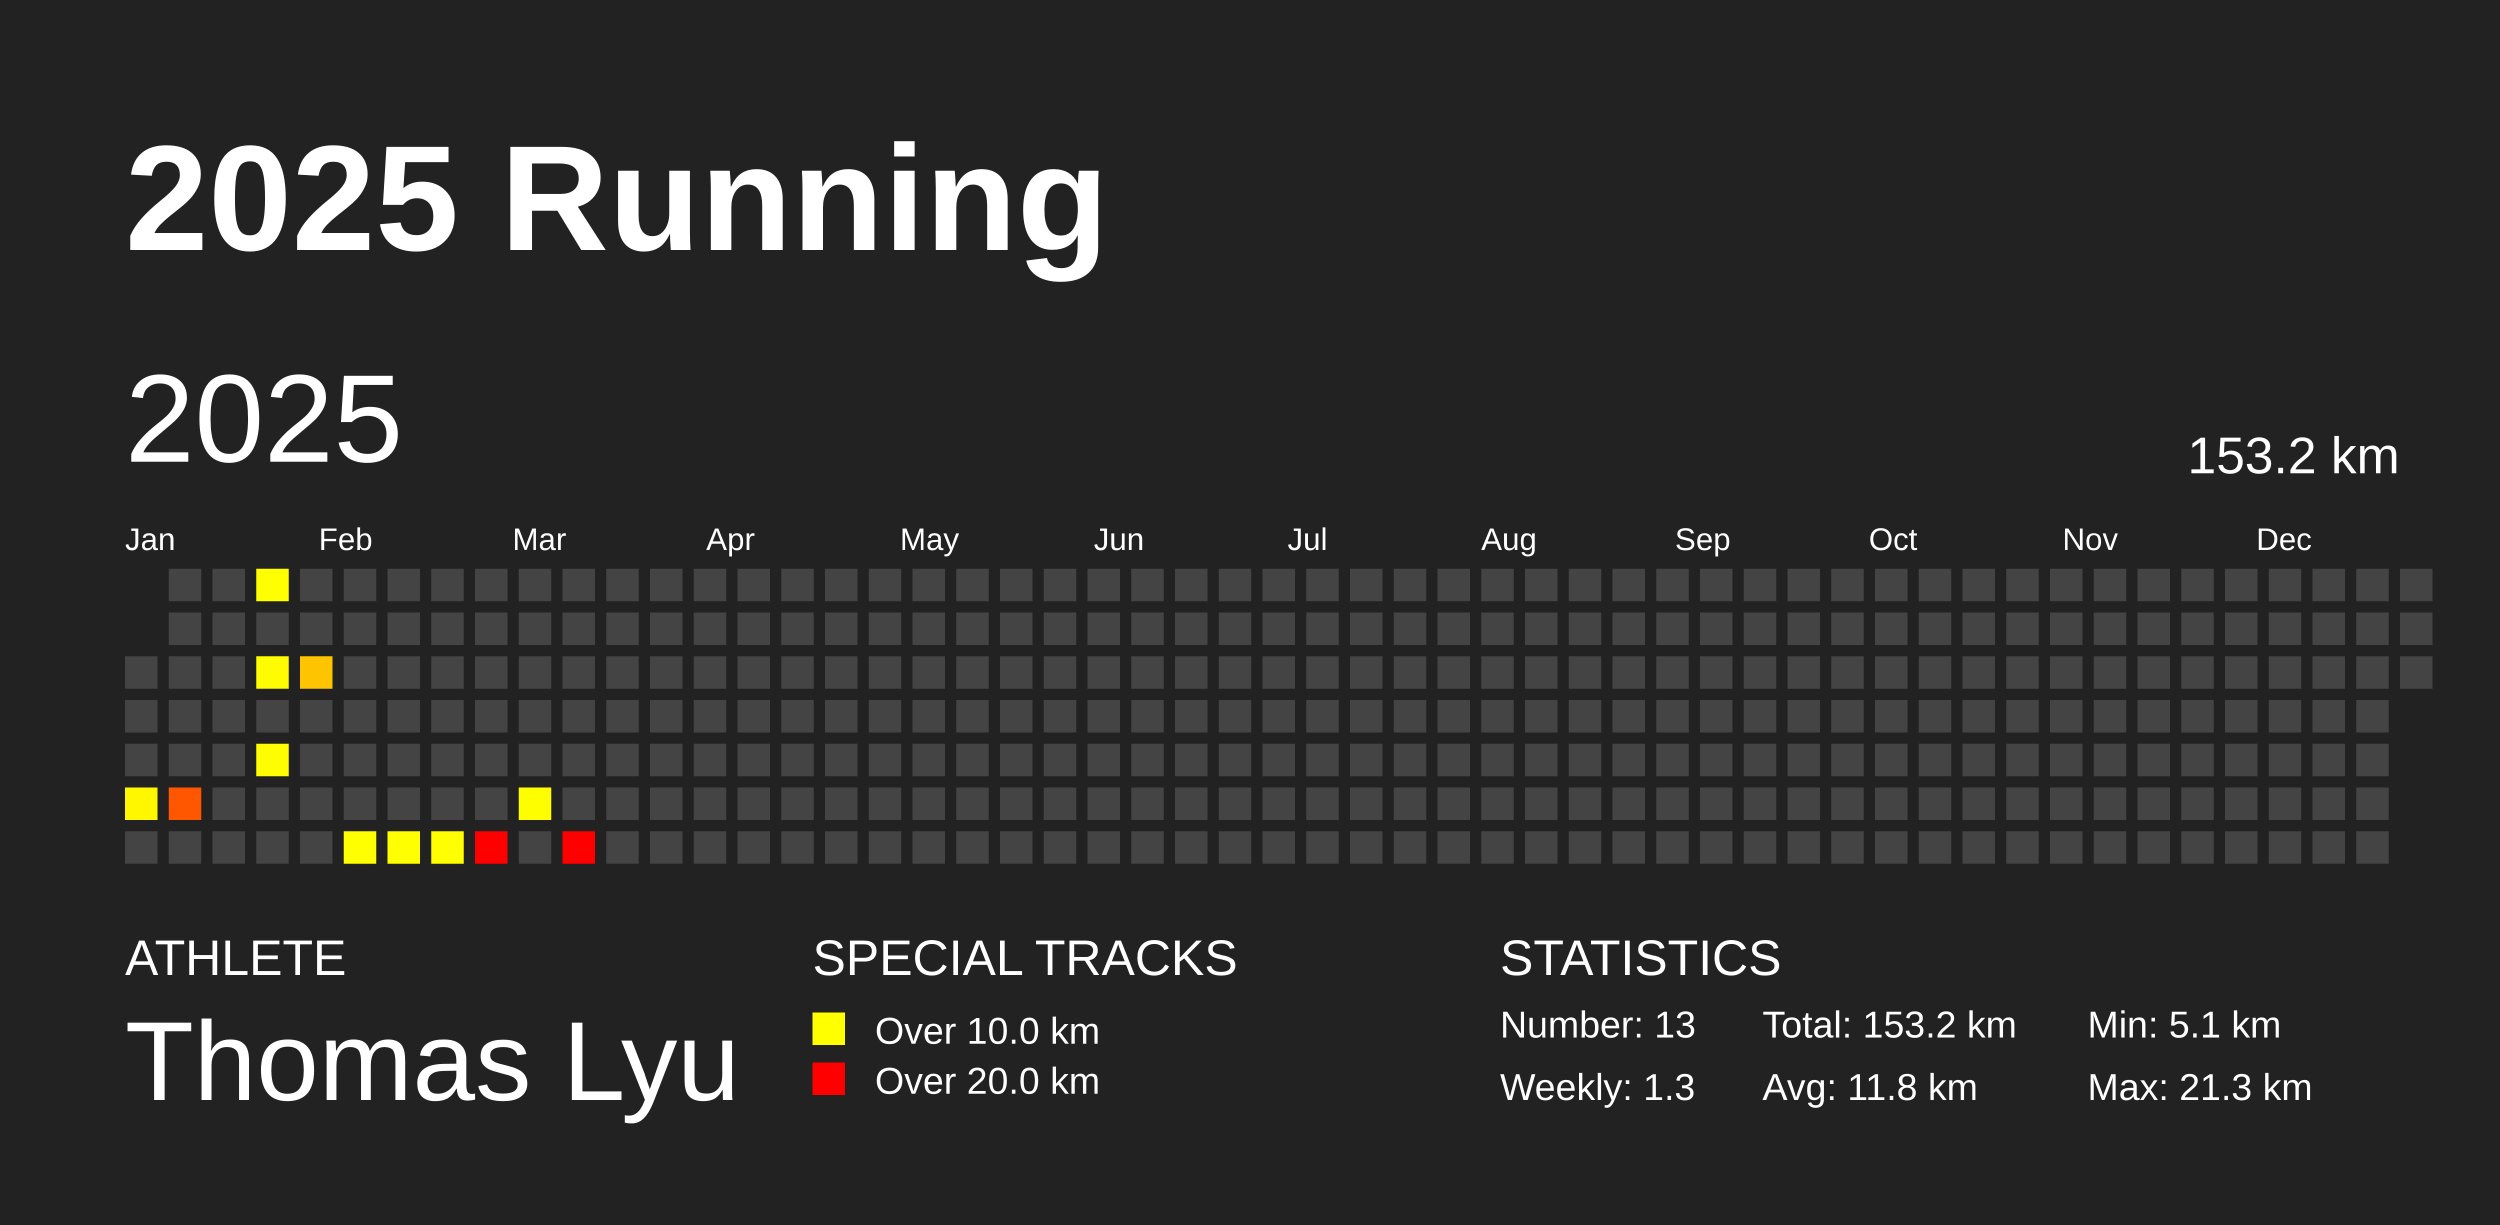
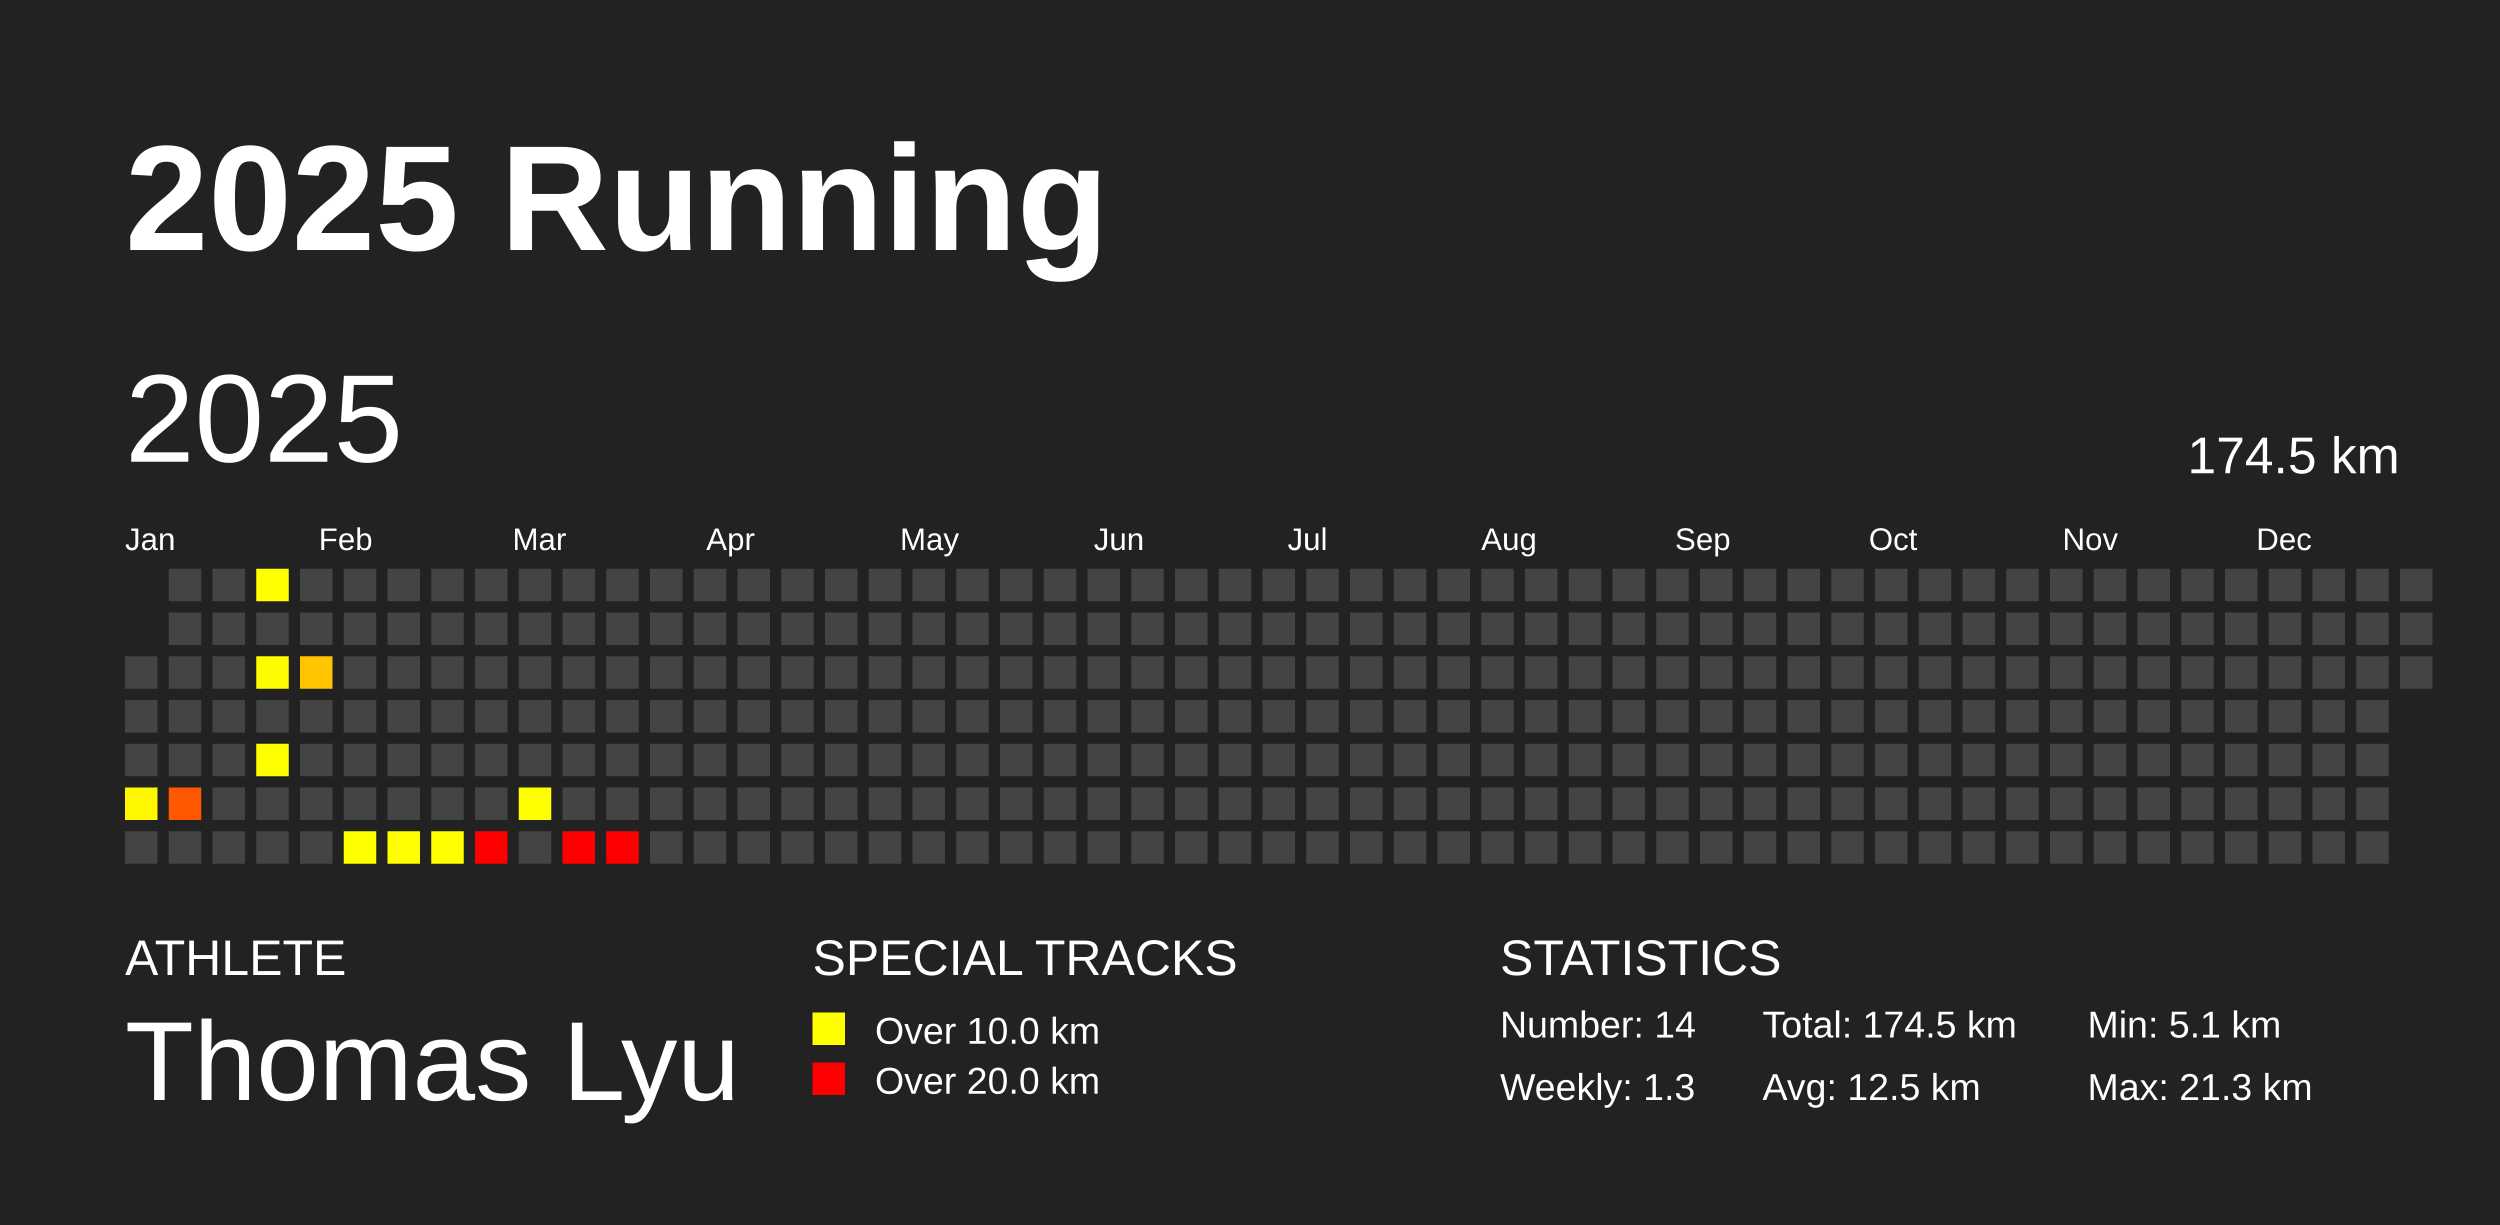
<svg xmlns="http://www.w3.org/2000/svg" baseProfile="full" height="98mm" version="1.1" viewBox="0,0,200,98" width="200mm">
  <defs />
  <rect fill="#222222" height="98" width="200" x="0" y="0" />
  <text fill="#FFFFFF" style="font-size:12px; font-family:Arial; font-weight:bold;" x="10" y="20">2025 Running</text>
  <text fill="#FFFFFF" style="font-size:4px; font-family:Arial" x="10" y="78">ATHLETE</text>
  <text fill="#FFFFFF" style="font-size:9px; font-family:Arial" x="10" y="88">Thomas Lyu</text>
  <text fill="#FFFFFF" style="font-size:4px; font-family:Arial" x="65" y="78">SPECIAL TRACKS</text>
  <rect fill="yellow" height="2.6" width="2.6" x="65" y="81" />
  <text fill="#FFFFFF" style="font-size:3px; font-family:Arial" x="70" y="83.5">Over 10.0 km</text>
  <rect fill="red" height="2.6" width="2.6" x="65" y="85" />
  <text fill="#FFFFFF" style="font-size:3px; font-family:Arial" x="70" y="87.5">Over 20.0 km</text>
  <text fill="#FFFFFF" style="font-size:4px; font-family:Arial" x="120" y="78">STATISTICS</text>
-   <text fill="#FFFFFF" style="font-size:3px; font-family:Arial" x="120" y="83">Number: 13</text>
+   <text fill="#FFFFFF" style="font-size:3px; font-family:Arial" x="120" y="83">Number: 14</text>
  <text fill="#FFFFFF" style="font-size:3px; font-family:Arial" x="120" y="88">Weekly: 1.3</text>
-   <text fill="#FFFFFF" style="font-size:3px; font-family:Arial" x="141" y="83">Total: 153.2 km</text>
-   <text fill="#FFFFFF" style="font-size:3px; font-family:Arial" x="141" y="88">Avg: 11.8 km</text>
+   <text fill="#FFFFFF" style="font-size:3px; font-family:Arial" x="141" y="83">Total: 174.5 km</text>
+   <text fill="#FFFFFF" style="font-size:3px; font-family:Arial" x="141" y="88">Avg: 12.5 km</text>
  <text fill="#FFFFFF" style="font-size:3px; font-family:Arial" x="167" y="83">Min: 5.1 km</text>
  <text fill="#FFFFFF" style="font-size:3px; font-family:Arial" x="167" y="88">Max: 21.3 km</text>
  <text dominant-baseline="hanging" fill="#FFFFFF" style="font-size:10.0px; font-family:Arial;" x="10" y="30">2025</text>
-   <text dominant-baseline="hanging" fill="#FFFFFF" style="font-size:4.125px; font-family:Arial;" x="175" y="35">153.2 km</text>
+   <text dominant-baseline="hanging" fill="#FFFFFF" style="font-size:4.125px; font-family:Arial;" x="175" y="35">174.5 km</text>
  <text fill="#FFFFFF" style="font-size:2.5px; font-family:Arial" x="10.0" y="44">Jan</text>
  <text fill="#FFFFFF" style="font-size:2.5px; font-family:Arial" x="25.5" y="44">Feb</text>
  <text fill="#FFFFFF" style="font-size:2.5px; font-family:Arial" x="41.0" y="44">Mar</text>
  <text fill="#FFFFFF" style="font-size:2.5px; font-family:Arial" x="56.5" y="44">Apr</text>
  <text fill="#FFFFFF" style="font-size:2.5px; font-family:Arial" x="72.0" y="44">May</text>
  <text fill="#FFFFFF" style="font-size:2.5px; font-family:Arial" x="87.5" y="44">Jun</text>
  <text fill="#FFFFFF" style="font-size:2.5px; font-family:Arial" x="103.0" y="44">Jul</text>
  <text fill="#FFFFFF" style="font-size:2.5px; font-family:Arial" x="118.5" y="44">Aug</text>
  <text fill="#FFFFFF" style="font-size:2.5px; font-family:Arial" x="134.0" y="44">Sep</text>
  <text fill="#FFFFFF" style="font-size:2.5px; font-family:Arial" x="149.5" y="44">Oct</text>
  <text fill="#FFFFFF" style="font-size:2.5px; font-family:Arial" x="165.0" y="44">Nov</text>
  <text fill="#FFFFFF" style="font-size:2.5px; font-family:Arial" x="180.5" y="44">Dec</text>
  <rect fill="#444444" height="2.6" width="2.6" x="10.0" y="52.5" />
  <rect fill="#444444" height="2.6" width="2.6" x="10.0" y="56.0" />
  <rect fill="#444444" height="2.6" width="2.6" x="10.0" y="59.5" />
  <rect fill="#fff700" height="2.6" width="2.6" x="10.0" y="63.0" />
  <rect fill="#444444" height="2.6" width="2.6" x="10.0" y="66.5" />
  <rect fill="#444444" height="2.6" width="2.6" x="13.5" y="45.5" />
  <rect fill="#444444" height="2.6" width="2.6" x="13.5" y="49.0" />
  <rect fill="#444444" height="2.6" width="2.6" x="13.5" y="52.5" />
  <rect fill="#444444" height="2.6" width="2.6" x="13.5" y="56.0" />
  <rect fill="#444444" height="2.6" width="2.6" x="13.5" y="59.5" />
-   <rect fill="#ff5600" height="2.6" width="2.6" x="13.5" y="63.0" />
+   <rect fill="#ff5800" height="2.6" width="2.6" x="13.5" y="63.0" />
  <rect fill="#444444" height="2.6" width="2.6" x="13.5" y="66.5" />
  <rect fill="#444444" height="2.6" width="2.6" x="17.0" y="45.5" />
  <rect fill="#444444" height="2.6" width="2.6" x="17.0" y="49.0" />
  <rect fill="#444444" height="2.6" width="2.6" x="17.0" y="52.5" />
  <rect fill="#444444" height="2.6" width="2.6" x="17.0" y="56.0" />
  <rect fill="#444444" height="2.6" width="2.6" x="17.0" y="59.5" />
  <rect fill="#444444" height="2.6" width="2.6" x="17.0" y="63.0" />
  <rect fill="#444444" height="2.6" width="2.6" x="17.0" y="66.5" />
  <rect fill="#ffff00" height="2.6" width="2.6" x="20.5" y="45.5" />
  <rect fill="#444444" height="2.6" width="2.6" x="20.5" y="49.0" />
  <rect fill="#fffb00" height="2.6" width="2.6" x="20.5" y="52.5" />
  <rect fill="#444444" height="2.6" width="2.6" x="20.5" y="56.0" />
  <rect fill="#fffe00" height="2.6" width="2.6" x="20.5" y="59.5" />
  <rect fill="#444444" height="2.6" width="2.6" x="20.5" y="63.0" />
  <rect fill="#444444" height="2.6" width="2.6" x="20.5" y="66.5" />
  <rect fill="#444444" height="2.6" width="2.6" x="24.0" y="45.5" />
  <rect fill="#444444" height="2.6" width="2.6" x="24.0" y="49.0" />
-   <rect fill="#ffc400" height="2.6" width="2.6" x="24.0" y="52.5" />
+   <rect fill="#ffc500" height="2.6" width="2.6" x="24.0" y="52.5" />
  <rect fill="#444444" height="2.6" width="2.6" x="24.0" y="56.0" />
  <rect fill="#444444" height="2.6" width="2.6" x="24.0" y="59.5" />
  <rect fill="#444444" height="2.6" width="2.6" x="24.0" y="63.0" />
  <rect fill="#444444" height="2.6" width="2.6" x="24.0" y="66.5" />
  <rect fill="#444444" height="2.6" width="2.6" x="27.5" y="45.5" />
  <rect fill="#444444" height="2.6" width="2.6" x="27.5" y="49.0" />
  <rect fill="#444444" height="2.6" width="2.6" x="27.5" y="52.5" />
  <rect fill="#444444" height="2.6" width="2.6" x="27.5" y="56.0" />
  <rect fill="#444444" height="2.6" width="2.6" x="27.5" y="59.5" />
  <rect fill="#444444" height="2.6" width="2.6" x="27.5" y="63.0" />
  <rect fill="#ffff00" height="2.6" width="2.6" x="27.5" y="66.5" />
  <rect fill="#444444" height="2.6" width="2.6" x="31.0" y="45.5" />
  <rect fill="#444444" height="2.6" width="2.6" x="31.0" y="49.0" />
  <rect fill="#444444" height="2.6" width="2.6" x="31.0" y="52.5" />
  <rect fill="#444444" height="2.6" width="2.6" x="31.0" y="56.0" />
  <rect fill="#444444" height="2.6" width="2.6" x="31.0" y="59.5" />
  <rect fill="#444444" height="2.6" width="2.6" x="31.0" y="63.0" />
  <rect fill="#ffff00" height="2.6" width="2.6" x="31.0" y="66.5" />
  <rect fill="#444444" height="2.6" width="2.6" x="34.5" y="45.5" />
  <rect fill="#444444" height="2.6" width="2.6" x="34.5" y="49.0" />
  <rect fill="#444444" height="2.6" width="2.6" x="34.5" y="52.5" />
  <rect fill="#444444" height="2.6" width="2.6" x="34.5" y="56.0" />
  <rect fill="#444444" height="2.6" width="2.6" x="34.5" y="59.5" />
  <rect fill="#444444" height="2.6" width="2.6" x="34.5" y="63.0" />
  <rect fill="#ffff00" height="2.6" width="2.6" x="34.5" y="66.5" />
  <rect fill="#444444" height="2.6" width="2.6" x="38.0" y="45.5" />
  <rect fill="#444444" height="2.6" width="2.6" x="38.0" y="49.0" />
  <rect fill="#444444" height="2.6" width="2.6" x="38.0" y="52.5" />
  <rect fill="#444444" height="2.6" width="2.6" x="38.0" y="56.0" />
  <rect fill="#444444" height="2.6" width="2.6" x="38.0" y="59.5" />
  <rect fill="#444444" height="2.6" width="2.6" x="38.0" y="63.0" />
  <rect fill="red" height="2.6" width="2.6" x="38.0" y="66.5" />
  <rect fill="#444444" height="2.6" width="2.6" x="41.5" y="45.5" />
  <rect fill="#444444" height="2.6" width="2.6" x="41.5" y="49.0" />
  <rect fill="#444444" height="2.6" width="2.6" x="41.5" y="52.5" />
  <rect fill="#444444" height="2.6" width="2.6" x="41.5" y="56.0" />
  <rect fill="#444444" height="2.6" width="2.6" x="41.5" y="59.5" />
  <rect fill="#fffe00" height="2.6" width="2.6" x="41.5" y="63.0" />
  <rect fill="#444444" height="2.6" width="2.6" x="41.5" y="66.5" />
  <rect fill="#444444" height="2.6" width="2.6" x="45.0" y="45.5" />
  <rect fill="#444444" height="2.6" width="2.6" x="45.0" y="49.0" />
  <rect fill="#444444" height="2.6" width="2.6" x="45.0" y="52.5" />
  <rect fill="#444444" height="2.6" width="2.6" x="45.0" y="56.0" />
  <rect fill="#444444" height="2.6" width="2.6" x="45.0" y="59.5" />
  <rect fill="#444444" height="2.6" width="2.6" x="45.0" y="63.0" />
  <rect fill="red" height="2.6" width="2.6" x="45.0" y="66.5" />
  <rect fill="#444444" height="2.6" width="2.6" x="48.5" y="45.5" />
  <rect fill="#444444" height="2.6" width="2.6" x="48.5" y="49.0" />
  <rect fill="#444444" height="2.6" width="2.6" x="48.5" y="52.5" />
  <rect fill="#444444" height="2.6" width="2.6" x="48.5" y="56.0" />
  <rect fill="#444444" height="2.6" width="2.6" x="48.5" y="59.5" />
  <rect fill="#444444" height="2.6" width="2.6" x="48.5" y="63.0" />
-   <rect fill="#444444" height="2.6" width="2.6" x="48.5" y="66.5" />
+   <rect fill="red" height="2.6" width="2.6" x="48.5" y="66.5" />
  <rect fill="#444444" height="2.6" width="2.6" x="52.0" y="45.5" />
  <rect fill="#444444" height="2.6" width="2.6" x="52.0" y="49.0" />
  <rect fill="#444444" height="2.6" width="2.6" x="52.0" y="52.5" />
  <rect fill="#444444" height="2.6" width="2.6" x="52.0" y="56.0" />
  <rect fill="#444444" height="2.6" width="2.6" x="52.0" y="59.5" />
  <rect fill="#444444" height="2.6" width="2.6" x="52.0" y="63.0" />
  <rect fill="#444444" height="2.6" width="2.6" x="52.0" y="66.5" />
  <rect fill="#444444" height="2.6" width="2.6" x="55.5" y="45.5" />
  <rect fill="#444444" height="2.6" width="2.6" x="55.5" y="49.0" />
  <rect fill="#444444" height="2.6" width="2.6" x="55.5" y="52.5" />
  <rect fill="#444444" height="2.6" width="2.6" x="55.5" y="56.0" />
  <rect fill="#444444" height="2.6" width="2.6" x="55.5" y="59.5" />
  <rect fill="#444444" height="2.6" width="2.6" x="55.5" y="63.0" />
  <rect fill="#444444" height="2.6" width="2.6" x="55.5" y="66.5" />
  <rect fill="#444444" height="2.6" width="2.6" x="59.0" y="45.5" />
  <rect fill="#444444" height="2.6" width="2.6" x="59.0" y="49.0" />
  <rect fill="#444444" height="2.6" width="2.6" x="59.0" y="52.5" />
  <rect fill="#444444" height="2.6" width="2.6" x="59.0" y="56.0" />
  <rect fill="#444444" height="2.6" width="2.6" x="59.0" y="59.5" />
  <rect fill="#444444" height="2.6" width="2.6" x="59.0" y="63.0" />
  <rect fill="#444444" height="2.6" width="2.6" x="59.0" y="66.5" />
  <rect fill="#444444" height="2.6" width="2.6" x="62.5" y="45.5" />
  <rect fill="#444444" height="2.6" width="2.6" x="62.5" y="49.0" />
  <rect fill="#444444" height="2.6" width="2.6" x="62.5" y="52.5" />
  <rect fill="#444444" height="2.6" width="2.6" x="62.5" y="56.0" />
  <rect fill="#444444" height="2.6" width="2.6" x="62.5" y="59.5" />
  <rect fill="#444444" height="2.6" width="2.6" x="62.5" y="63.0" />
  <rect fill="#444444" height="2.6" width="2.6" x="62.5" y="66.5" />
  <rect fill="#444444" height="2.6" width="2.6" x="66.0" y="45.5" />
  <rect fill="#444444" height="2.6" width="2.6" x="66.0" y="49.0" />
  <rect fill="#444444" height="2.6" width="2.6" x="66.0" y="52.5" />
  <rect fill="#444444" height="2.6" width="2.6" x="66.0" y="56.0" />
  <rect fill="#444444" height="2.6" width="2.6" x="66.0" y="59.5" />
  <rect fill="#444444" height="2.6" width="2.6" x="66.0" y="63.0" />
  <rect fill="#444444" height="2.6" width="2.6" x="66.0" y="66.5" />
  <rect fill="#444444" height="2.6" width="2.6" x="69.5" y="45.5" />
  <rect fill="#444444" height="2.6" width="2.6" x="69.5" y="49.0" />
  <rect fill="#444444" height="2.6" width="2.6" x="69.5" y="52.5" />
  <rect fill="#444444" height="2.6" width="2.6" x="69.5" y="56.0" />
  <rect fill="#444444" height="2.6" width="2.6" x="69.5" y="59.5" />
  <rect fill="#444444" height="2.6" width="2.6" x="69.5" y="63.0" />
  <rect fill="#444444" height="2.6" width="2.6" x="69.5" y="66.5" />
  <rect fill="#444444" height="2.6" width="2.6" x="73.0" y="45.5" />
  <rect fill="#444444" height="2.6" width="2.6" x="73.0" y="49.0" />
  <rect fill="#444444" height="2.6" width="2.6" x="73.0" y="52.5" />
  <rect fill="#444444" height="2.6" width="2.6" x="73.0" y="56.0" />
  <rect fill="#444444" height="2.6" width="2.6" x="73.0" y="59.5" />
  <rect fill="#444444" height="2.6" width="2.6" x="73.0" y="63.0" />
  <rect fill="#444444" height="2.6" width="2.6" x="73.0" y="66.5" />
  <rect fill="#444444" height="2.6" width="2.6" x="76.5" y="45.5" />
  <rect fill="#444444" height="2.6" width="2.6" x="76.5" y="49.0" />
  <rect fill="#444444" height="2.6" width="2.6" x="76.5" y="52.5" />
  <rect fill="#444444" height="2.6" width="2.6" x="76.5" y="56.0" />
  <rect fill="#444444" height="2.6" width="2.6" x="76.5" y="59.5" />
  <rect fill="#444444" height="2.6" width="2.6" x="76.5" y="63.0" />
  <rect fill="#444444" height="2.6" width="2.6" x="76.5" y="66.5" />
  <rect fill="#444444" height="2.6" width="2.6" x="80.0" y="45.5" />
  <rect fill="#444444" height="2.6" width="2.6" x="80.0" y="49.0" />
  <rect fill="#444444" height="2.6" width="2.6" x="80.0" y="52.5" />
  <rect fill="#444444" height="2.6" width="2.6" x="80.0" y="56.0" />
  <rect fill="#444444" height="2.6" width="2.6" x="80.0" y="59.5" />
  <rect fill="#444444" height="2.6" width="2.6" x="80.0" y="63.0" />
  <rect fill="#444444" height="2.6" width="2.6" x="80.0" y="66.5" />
  <rect fill="#444444" height="2.6" width="2.6" x="83.5" y="45.5" />
  <rect fill="#444444" height="2.6" width="2.6" x="83.5" y="49.0" />
  <rect fill="#444444" height="2.6" width="2.6" x="83.5" y="52.5" />
  <rect fill="#444444" height="2.6" width="2.6" x="83.5" y="56.0" />
  <rect fill="#444444" height="2.6" width="2.6" x="83.5" y="59.5" />
  <rect fill="#444444" height="2.6" width="2.6" x="83.5" y="63.0" />
  <rect fill="#444444" height="2.6" width="2.6" x="83.5" y="66.5" />
  <rect fill="#444444" height="2.6" width="2.6" x="87.0" y="45.5" />
  <rect fill="#444444" height="2.6" width="2.6" x="87.0" y="49.0" />
  <rect fill="#444444" height="2.6" width="2.6" x="87.0" y="52.5" />
  <rect fill="#444444" height="2.6" width="2.6" x="87.0" y="56.0" />
  <rect fill="#444444" height="2.6" width="2.6" x="87.0" y="59.5" />
  <rect fill="#444444" height="2.6" width="2.6" x="87.0" y="63.0" />
  <rect fill="#444444" height="2.6" width="2.6" x="87.0" y="66.5" />
  <rect fill="#444444" height="2.6" width="2.6" x="90.5" y="45.5" />
  <rect fill="#444444" height="2.6" width="2.6" x="90.5" y="49.0" />
  <rect fill="#444444" height="2.6" width="2.6" x="90.5" y="52.5" />
  <rect fill="#444444" height="2.6" width="2.6" x="90.5" y="56.0" />
  <rect fill="#444444" height="2.6" width="2.6" x="90.5" y="59.5" />
  <rect fill="#444444" height="2.6" width="2.6" x="90.5" y="63.0" />
  <rect fill="#444444" height="2.6" width="2.6" x="90.5" y="66.5" />
  <rect fill="#444444" height="2.6" width="2.6" x="94.0" y="45.5" />
  <rect fill="#444444" height="2.6" width="2.6" x="94.0" y="49.0" />
  <rect fill="#444444" height="2.6" width="2.6" x="94.0" y="52.5" />
  <rect fill="#444444" height="2.6" width="2.6" x="94.0" y="56.0" />
  <rect fill="#444444" height="2.6" width="2.6" x="94.0" y="59.5" />
  <rect fill="#444444" height="2.6" width="2.6" x="94.0" y="63.0" />
  <rect fill="#444444" height="2.6" width="2.6" x="94.0" y="66.5" />
  <rect fill="#444444" height="2.6" width="2.6" x="97.5" y="45.5" />
  <rect fill="#444444" height="2.6" width="2.6" x="97.5" y="49.0" />
  <rect fill="#444444" height="2.6" width="2.6" x="97.5" y="52.5" />
  <rect fill="#444444" height="2.6" width="2.6" x="97.5" y="56.0" />
  <rect fill="#444444" height="2.6" width="2.6" x="97.5" y="59.5" />
  <rect fill="#444444" height="2.6" width="2.6" x="97.5" y="63.0" />
  <rect fill="#444444" height="2.6" width="2.6" x="97.5" y="66.5" />
  <rect fill="#444444" height="2.6" width="2.6" x="101.0" y="45.5" />
  <rect fill="#444444" height="2.6" width="2.6" x="101.0" y="49.0" />
  <rect fill="#444444" height="2.6" width="2.6" x="101.0" y="52.5" />
  <rect fill="#444444" height="2.6" width="2.6" x="101.0" y="56.0" />
  <rect fill="#444444" height="2.6" width="2.6" x="101.0" y="59.5" />
  <rect fill="#444444" height="2.6" width="2.6" x="101.0" y="63.0" />
  <rect fill="#444444" height="2.6" width="2.6" x="101.0" y="66.5" />
  <rect fill="#444444" height="2.6" width="2.6" x="104.5" y="45.5" />
  <rect fill="#444444" height="2.6" width="2.6" x="104.5" y="49.0" />
  <rect fill="#444444" height="2.6" width="2.6" x="104.5" y="52.5" />
  <rect fill="#444444" height="2.6" width="2.6" x="104.5" y="56.0" />
  <rect fill="#444444" height="2.6" width="2.6" x="104.5" y="59.5" />
  <rect fill="#444444" height="2.6" width="2.6" x="104.5" y="63.0" />
  <rect fill="#444444" height="2.6" width="2.6" x="104.5" y="66.5" />
  <rect fill="#444444" height="2.6" width="2.6" x="108.0" y="45.5" />
  <rect fill="#444444" height="2.6" width="2.6" x="108.0" y="49.0" />
  <rect fill="#444444" height="2.6" width="2.6" x="108.0" y="52.5" />
  <rect fill="#444444" height="2.6" width="2.6" x="108.0" y="56.0" />
  <rect fill="#444444" height="2.6" width="2.6" x="108.0" y="59.5" />
  <rect fill="#444444" height="2.6" width="2.6" x="108.0" y="63.0" />
  <rect fill="#444444" height="2.6" width="2.6" x="108.0" y="66.5" />
  <rect fill="#444444" height="2.6" width="2.6" x="111.5" y="45.5" />
  <rect fill="#444444" height="2.6" width="2.6" x="111.5" y="49.0" />
  <rect fill="#444444" height="2.6" width="2.6" x="111.5" y="52.5" />
  <rect fill="#444444" height="2.6" width="2.6" x="111.5" y="56.0" />
  <rect fill="#444444" height="2.6" width="2.6" x="111.5" y="59.5" />
  <rect fill="#444444" height="2.6" width="2.6" x="111.5" y="63.0" />
  <rect fill="#444444" height="2.6" width="2.6" x="111.5" y="66.5" />
  <rect fill="#444444" height="2.6" width="2.6" x="115.0" y="45.5" />
  <rect fill="#444444" height="2.6" width="2.6" x="115.0" y="49.0" />
  <rect fill="#444444" height="2.6" width="2.6" x="115.0" y="52.5" />
  <rect fill="#444444" height="2.6" width="2.6" x="115.0" y="56.0" />
  <rect fill="#444444" height="2.6" width="2.6" x="115.0" y="59.5" />
  <rect fill="#444444" height="2.6" width="2.6" x="115.0" y="63.0" />
  <rect fill="#444444" height="2.6" width="2.6" x="115.0" y="66.5" />
  <rect fill="#444444" height="2.6" width="2.6" x="118.5" y="45.5" />
  <rect fill="#444444" height="2.6" width="2.6" x="118.5" y="49.0" />
  <rect fill="#444444" height="2.6" width="2.6" x="118.5" y="52.5" />
  <rect fill="#444444" height="2.6" width="2.6" x="118.5" y="56.0" />
  <rect fill="#444444" height="2.6" width="2.6" x="118.5" y="59.5" />
  <rect fill="#444444" height="2.6" width="2.6" x="118.5" y="63.0" />
  <rect fill="#444444" height="2.6" width="2.6" x="118.5" y="66.5" />
  <rect fill="#444444" height="2.6" width="2.6" x="122.0" y="45.5" />
  <rect fill="#444444" height="2.6" width="2.6" x="122.0" y="49.0" />
  <rect fill="#444444" height="2.6" width="2.6" x="122.0" y="52.5" />
  <rect fill="#444444" height="2.6" width="2.6" x="122.0" y="56.0" />
  <rect fill="#444444" height="2.6" width="2.6" x="122.0" y="59.5" />
  <rect fill="#444444" height="2.6" width="2.6" x="122.0" y="63.0" />
  <rect fill="#444444" height="2.6" width="2.6" x="122.0" y="66.5" />
  <rect fill="#444444" height="2.6" width="2.6" x="125.5" y="45.5" />
  <rect fill="#444444" height="2.6" width="2.6" x="125.5" y="49.0" />
  <rect fill="#444444" height="2.6" width="2.6" x="125.5" y="52.5" />
  <rect fill="#444444" height="2.6" width="2.6" x="125.5" y="56.0" />
  <rect fill="#444444" height="2.6" width="2.6" x="125.5" y="59.5" />
  <rect fill="#444444" height="2.6" width="2.6" x="125.5" y="63.0" />
  <rect fill="#444444" height="2.6" width="2.6" x="125.5" y="66.5" />
  <rect fill="#444444" height="2.6" width="2.6" x="129.0" y="45.5" />
  <rect fill="#444444" height="2.6" width="2.6" x="129.0" y="49.0" />
  <rect fill="#444444" height="2.6" width="2.6" x="129.0" y="52.5" />
  <rect fill="#444444" height="2.6" width="2.6" x="129.0" y="56.0" />
  <rect fill="#444444" height="2.6" width="2.6" x="129.0" y="59.5" />
  <rect fill="#444444" height="2.6" width="2.6" x="129.0" y="63.0" />
  <rect fill="#444444" height="2.6" width="2.6" x="129.0" y="66.5" />
  <rect fill="#444444" height="2.6" width="2.6" x="132.5" y="45.5" />
  <rect fill="#444444" height="2.6" width="2.6" x="132.5" y="49.0" />
  <rect fill="#444444" height="2.6" width="2.6" x="132.5" y="52.5" />
  <rect fill="#444444" height="2.6" width="2.6" x="132.5" y="56.0" />
  <rect fill="#444444" height="2.6" width="2.6" x="132.5" y="59.5" />
  <rect fill="#444444" height="2.6" width="2.6" x="132.5" y="63.0" />
  <rect fill="#444444" height="2.6" width="2.6" x="132.5" y="66.5" />
  <rect fill="#444444" height="2.6" width="2.6" x="136.0" y="45.5" />
  <rect fill="#444444" height="2.6" width="2.6" x="136.0" y="49.0" />
  <rect fill="#444444" height="2.6" width="2.6" x="136.0" y="52.5" />
  <rect fill="#444444" height="2.6" width="2.6" x="136.0" y="56.0" />
  <rect fill="#444444" height="2.6" width="2.6" x="136.0" y="59.5" />
  <rect fill="#444444" height="2.6" width="2.6" x="136.0" y="63.0" />
  <rect fill="#444444" height="2.6" width="2.6" x="136.0" y="66.5" />
  <rect fill="#444444" height="2.6" width="2.6" x="139.5" y="45.5" />
  <rect fill="#444444" height="2.6" width="2.6" x="139.5" y="49.0" />
  <rect fill="#444444" height="2.6" width="2.6" x="139.5" y="52.5" />
  <rect fill="#444444" height="2.6" width="2.6" x="139.5" y="56.0" />
  <rect fill="#444444" height="2.6" width="2.6" x="139.5" y="59.5" />
  <rect fill="#444444" height="2.6" width="2.6" x="139.5" y="63.0" />
  <rect fill="#444444" height="2.6" width="2.6" x="139.5" y="66.5" />
  <rect fill="#444444" height="2.6" width="2.6" x="143.0" y="45.5" />
  <rect fill="#444444" height="2.6" width="2.6" x="143.0" y="49.0" />
  <rect fill="#444444" height="2.6" width="2.6" x="143.0" y="52.5" />
  <rect fill="#444444" height="2.6" width="2.6" x="143.0" y="56.0" />
  <rect fill="#444444" height="2.6" width="2.6" x="143.0" y="59.5" />
  <rect fill="#444444" height="2.6" width="2.6" x="143.0" y="63.0" />
  <rect fill="#444444" height="2.6" width="2.6" x="143.0" y="66.5" />
  <rect fill="#444444" height="2.6" width="2.6" x="146.5" y="45.5" />
  <rect fill="#444444" height="2.6" width="2.6" x="146.5" y="49.0" />
  <rect fill="#444444" height="2.6" width="2.6" x="146.5" y="52.5" />
  <rect fill="#444444" height="2.6" width="2.6" x="146.5" y="56.0" />
  <rect fill="#444444" height="2.6" width="2.6" x="146.5" y="59.5" />
  <rect fill="#444444" height="2.6" width="2.6" x="146.5" y="63.0" />
  <rect fill="#444444" height="2.6" width="2.6" x="146.5" y="66.5" />
  <rect fill="#444444" height="2.6" width="2.6" x="150.0" y="45.5" />
  <rect fill="#444444" height="2.6" width="2.6" x="150.0" y="49.0" />
  <rect fill="#444444" height="2.6" width="2.6" x="150.0" y="52.5" />
  <rect fill="#444444" height="2.6" width="2.6" x="150.0" y="56.0" />
  <rect fill="#444444" height="2.6" width="2.6" x="150.0" y="59.5" />
  <rect fill="#444444" height="2.6" width="2.6" x="150.0" y="63.0" />
  <rect fill="#444444" height="2.6" width="2.6" x="150.0" y="66.5" />
  <rect fill="#444444" height="2.6" width="2.6" x="153.5" y="45.5" />
  <rect fill="#444444" height="2.6" width="2.6" x="153.5" y="49.0" />
  <rect fill="#444444" height="2.6" width="2.6" x="153.5" y="52.5" />
  <rect fill="#444444" height="2.6" width="2.6" x="153.5" y="56.0" />
  <rect fill="#444444" height="2.6" width="2.6" x="153.5" y="59.5" />
  <rect fill="#444444" height="2.6" width="2.6" x="153.5" y="63.0" />
  <rect fill="#444444" height="2.6" width="2.6" x="153.5" y="66.5" />
  <rect fill="#444444" height="2.6" width="2.6" x="157.0" y="45.5" />
  <rect fill="#444444" height="2.6" width="2.6" x="157.0" y="49.0" />
  <rect fill="#444444" height="2.6" width="2.6" x="157.0" y="52.5" />
  <rect fill="#444444" height="2.6" width="2.6" x="157.0" y="56.0" />
  <rect fill="#444444" height="2.6" width="2.6" x="157.0" y="59.5" />
  <rect fill="#444444" height="2.6" width="2.6" x="157.0" y="63.0" />
  <rect fill="#444444" height="2.6" width="2.6" x="157.0" y="66.5" />
  <rect fill="#444444" height="2.6" width="2.6" x="160.5" y="45.5" />
  <rect fill="#444444" height="2.6" width="2.6" x="160.5" y="49.0" />
  <rect fill="#444444" height="2.6" width="2.6" x="160.5" y="52.5" />
  <rect fill="#444444" height="2.6" width="2.6" x="160.5" y="56.0" />
  <rect fill="#444444" height="2.6" width="2.6" x="160.5" y="59.5" />
  <rect fill="#444444" height="2.6" width="2.6" x="160.5" y="63.0" />
  <rect fill="#444444" height="2.6" width="2.6" x="160.5" y="66.5" />
  <rect fill="#444444" height="2.6" width="2.6" x="164.0" y="45.5" />
  <rect fill="#444444" height="2.6" width="2.6" x="164.0" y="49.0" />
  <rect fill="#444444" height="2.6" width="2.6" x="164.0" y="52.5" />
  <rect fill="#444444" height="2.6" width="2.6" x="164.0" y="56.0" />
  <rect fill="#444444" height="2.6" width="2.6" x="164.0" y="59.5" />
  <rect fill="#444444" height="2.6" width="2.6" x="164.0" y="63.0" />
  <rect fill="#444444" height="2.6" width="2.6" x="164.0" y="66.5" />
  <rect fill="#444444" height="2.6" width="2.6" x="167.5" y="45.5" />
  <rect fill="#444444" height="2.6" width="2.6" x="167.5" y="49.0" />
  <rect fill="#444444" height="2.6" width="2.6" x="167.5" y="52.5" />
  <rect fill="#444444" height="2.6" width="2.6" x="167.5" y="56.0" />
  <rect fill="#444444" height="2.6" width="2.6" x="167.5" y="59.5" />
  <rect fill="#444444" height="2.6" width="2.6" x="167.5" y="63.0" />
  <rect fill="#444444" height="2.6" width="2.6" x="167.5" y="66.5" />
  <rect fill="#444444" height="2.6" width="2.6" x="171.0" y="45.5" />
  <rect fill="#444444" height="2.6" width="2.6" x="171.0" y="49.0" />
  <rect fill="#444444" height="2.6" width="2.6" x="171.0" y="52.5" />
  <rect fill="#444444" height="2.6" width="2.6" x="171.0" y="56.0" />
  <rect fill="#444444" height="2.6" width="2.6" x="171.0" y="59.5" />
  <rect fill="#444444" height="2.6" width="2.6" x="171.0" y="63.0" />
  <rect fill="#444444" height="2.6" width="2.6" x="171.0" y="66.5" />
  <rect fill="#444444" height="2.6" width="2.6" x="174.5" y="45.5" />
  <rect fill="#444444" height="2.6" width="2.6" x="174.5" y="49.0" />
  <rect fill="#444444" height="2.6" width="2.6" x="174.5" y="52.5" />
  <rect fill="#444444" height="2.6" width="2.6" x="174.5" y="56.0" />
  <rect fill="#444444" height="2.6" width="2.6" x="174.5" y="59.5" />
  <rect fill="#444444" height="2.6" width="2.6" x="174.5" y="63.0" />
  <rect fill="#444444" height="2.6" width="2.6" x="174.5" y="66.5" />
  <rect fill="#444444" height="2.6" width="2.6" x="178.0" y="45.5" />
  <rect fill="#444444" height="2.6" width="2.6" x="178.0" y="49.0" />
  <rect fill="#444444" height="2.6" width="2.6" x="178.0" y="52.5" />
  <rect fill="#444444" height="2.6" width="2.6" x="178.0" y="56.0" />
  <rect fill="#444444" height="2.6" width="2.6" x="178.0" y="59.5" />
  <rect fill="#444444" height="2.6" width="2.6" x="178.0" y="63.0" />
  <rect fill="#444444" height="2.6" width="2.6" x="178.0" y="66.5" />
  <rect fill="#444444" height="2.6" width="2.6" x="181.5" y="45.5" />
  <rect fill="#444444" height="2.6" width="2.6" x="181.5" y="49.0" />
  <rect fill="#444444" height="2.6" width="2.6" x="181.5" y="52.5" />
  <rect fill="#444444" height="2.6" width="2.6" x="181.5" y="56.0" />
  <rect fill="#444444" height="2.6" width="2.6" x="181.5" y="59.5" />
  <rect fill="#444444" height="2.6" width="2.6" x="181.5" y="63.0" />
  <rect fill="#444444" height="2.6" width="2.6" x="181.5" y="66.5" />
  <rect fill="#444444" height="2.6" width="2.6" x="185.0" y="45.5" />
  <rect fill="#444444" height="2.6" width="2.6" x="185.0" y="49.0" />
  <rect fill="#444444" height="2.6" width="2.6" x="185.0" y="52.5" />
  <rect fill="#444444" height="2.6" width="2.6" x="185.0" y="56.0" />
  <rect fill="#444444" height="2.6" width="2.6" x="185.0" y="59.5" />
  <rect fill="#444444" height="2.6" width="2.6" x="185.0" y="63.0" />
  <rect fill="#444444" height="2.6" width="2.6" x="185.0" y="66.5" />
  <rect fill="#444444" height="2.6" width="2.6" x="188.5" y="45.5" />
  <rect fill="#444444" height="2.6" width="2.6" x="188.5" y="49.0" />
  <rect fill="#444444" height="2.6" width="2.6" x="188.5" y="52.5" />
  <rect fill="#444444" height="2.6" width="2.6" x="188.5" y="56.0" />
  <rect fill="#444444" height="2.6" width="2.6" x="188.5" y="59.5" />
  <rect fill="#444444" height="2.6" width="2.6" x="188.5" y="63.0" />
  <rect fill="#444444" height="2.6" width="2.6" x="188.5" y="66.5" />
  <rect fill="#444444" height="2.6" width="2.6" x="192.0" y="45.5" />
  <rect fill="#444444" height="2.6" width="2.6" x="192.0" y="49.0" />
  <rect fill="#444444" height="2.6" width="2.6" x="192.0" y="52.5" />
</svg>
